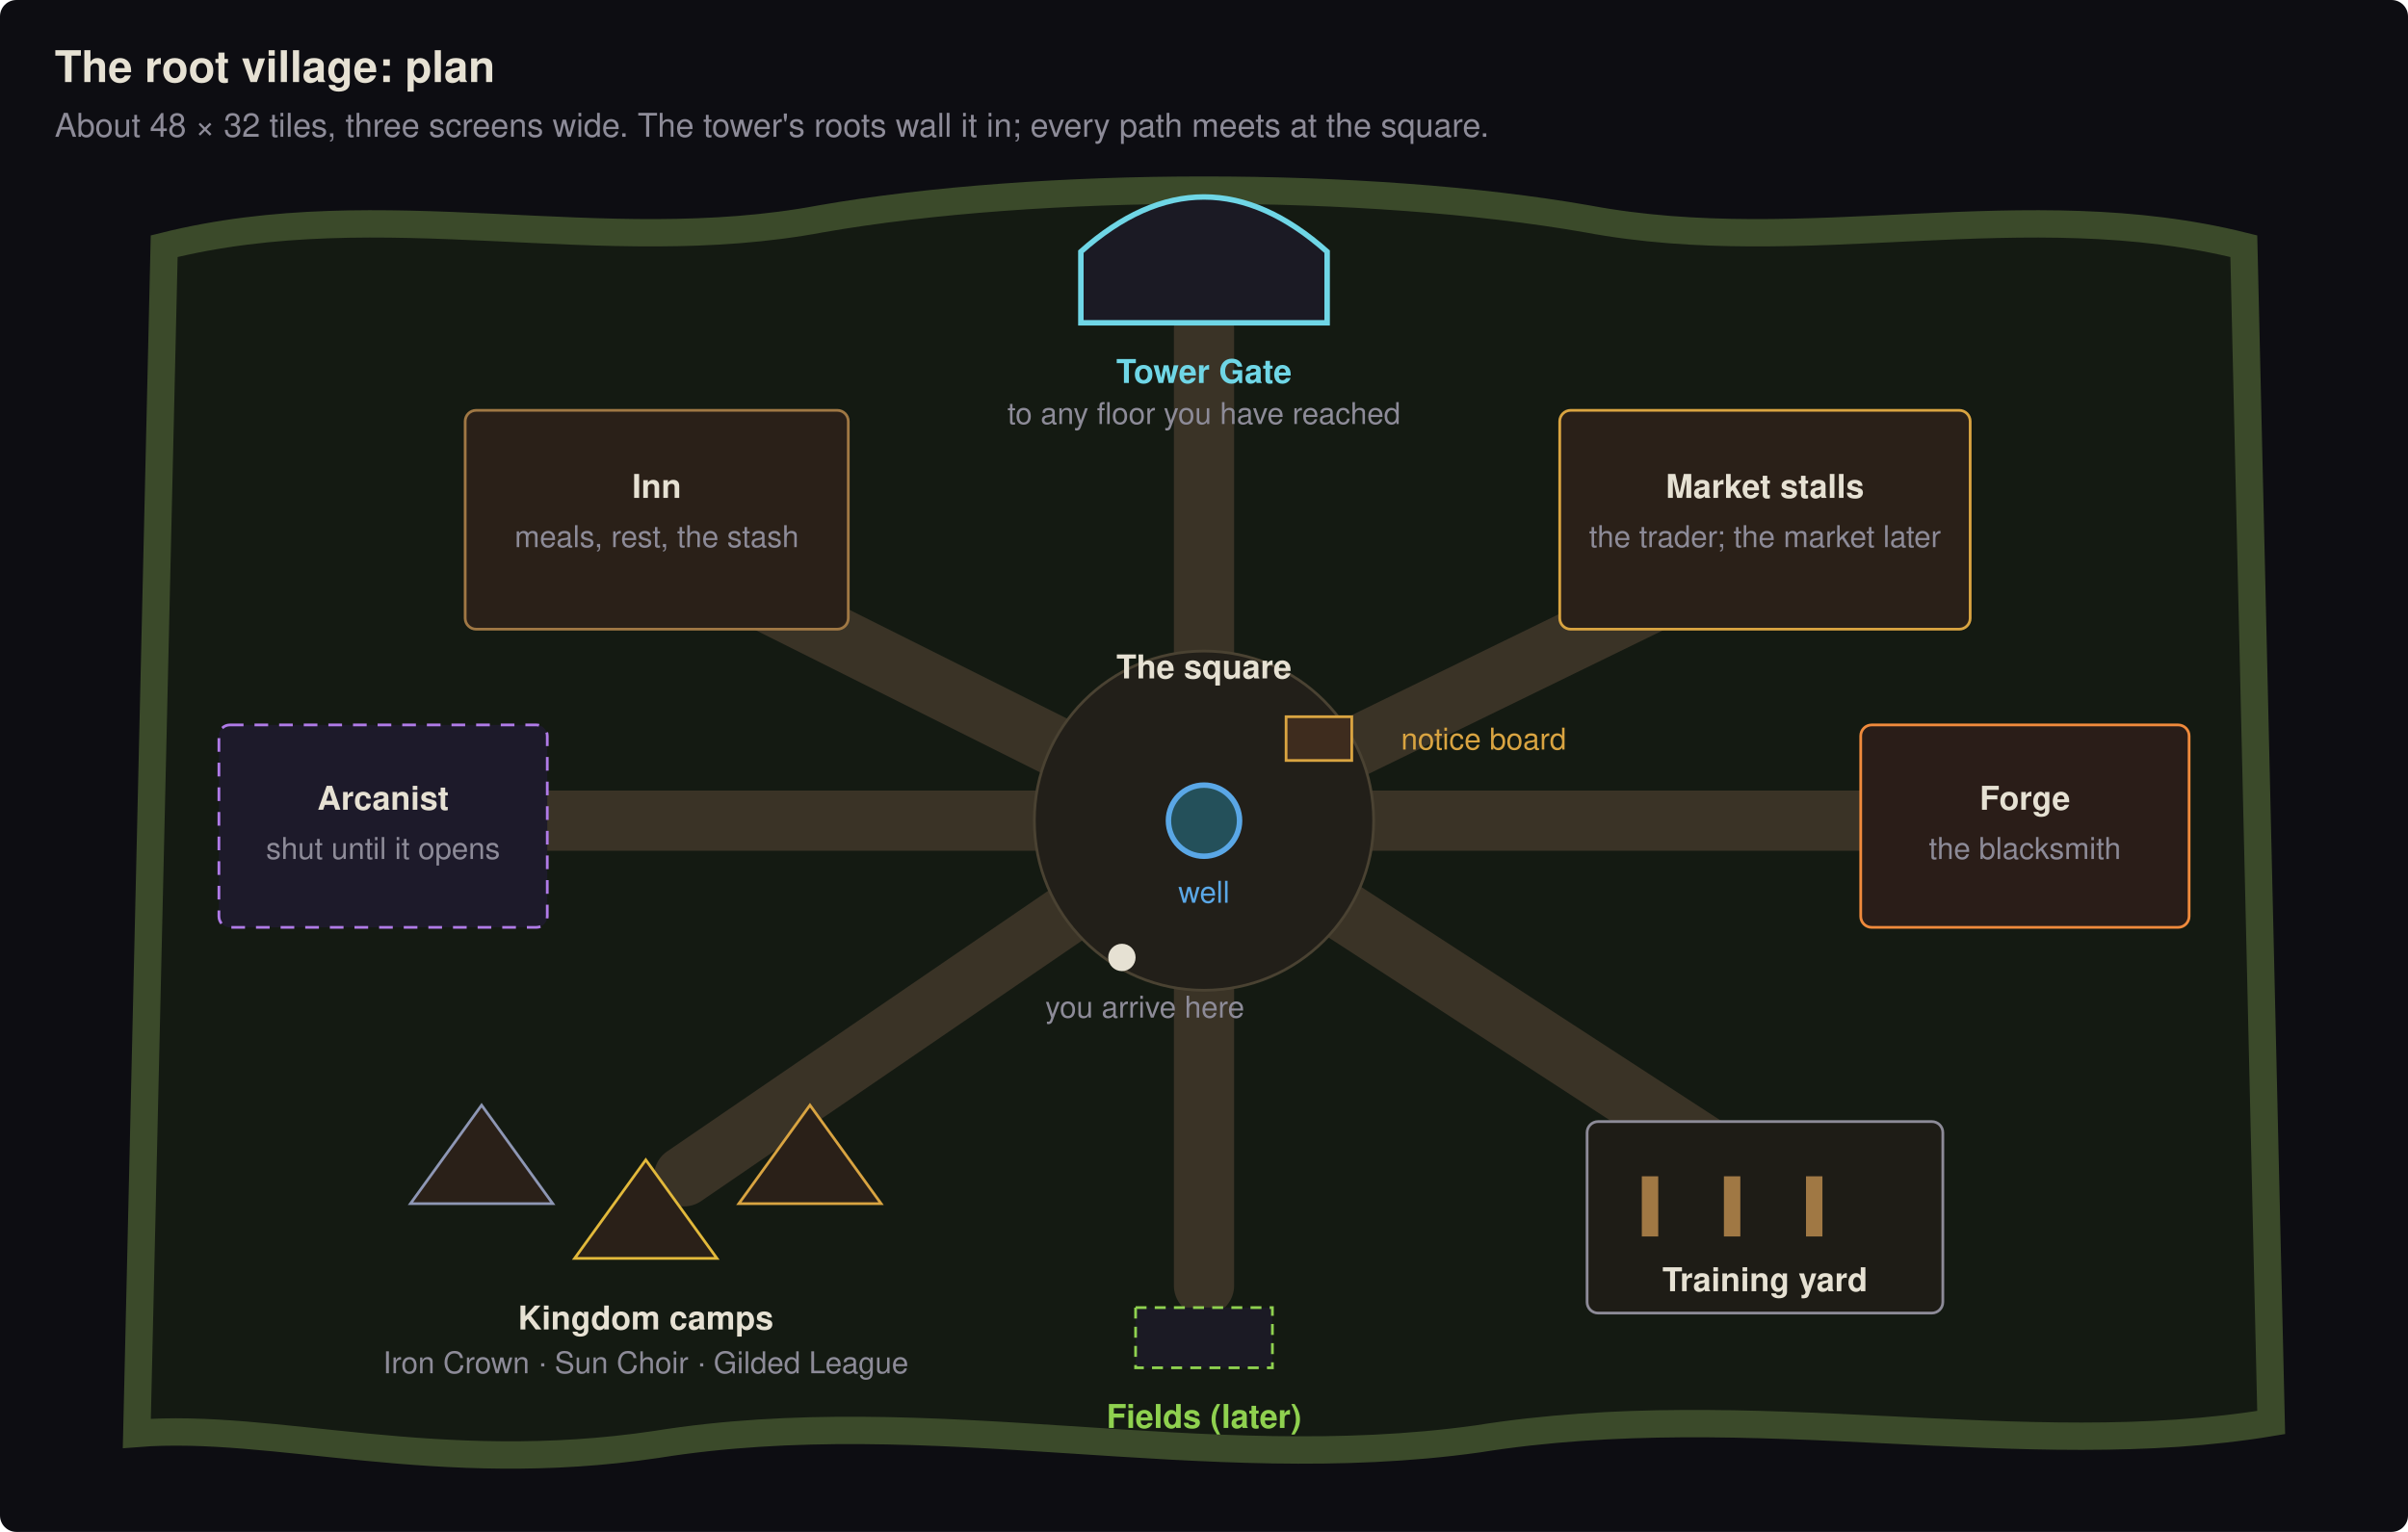
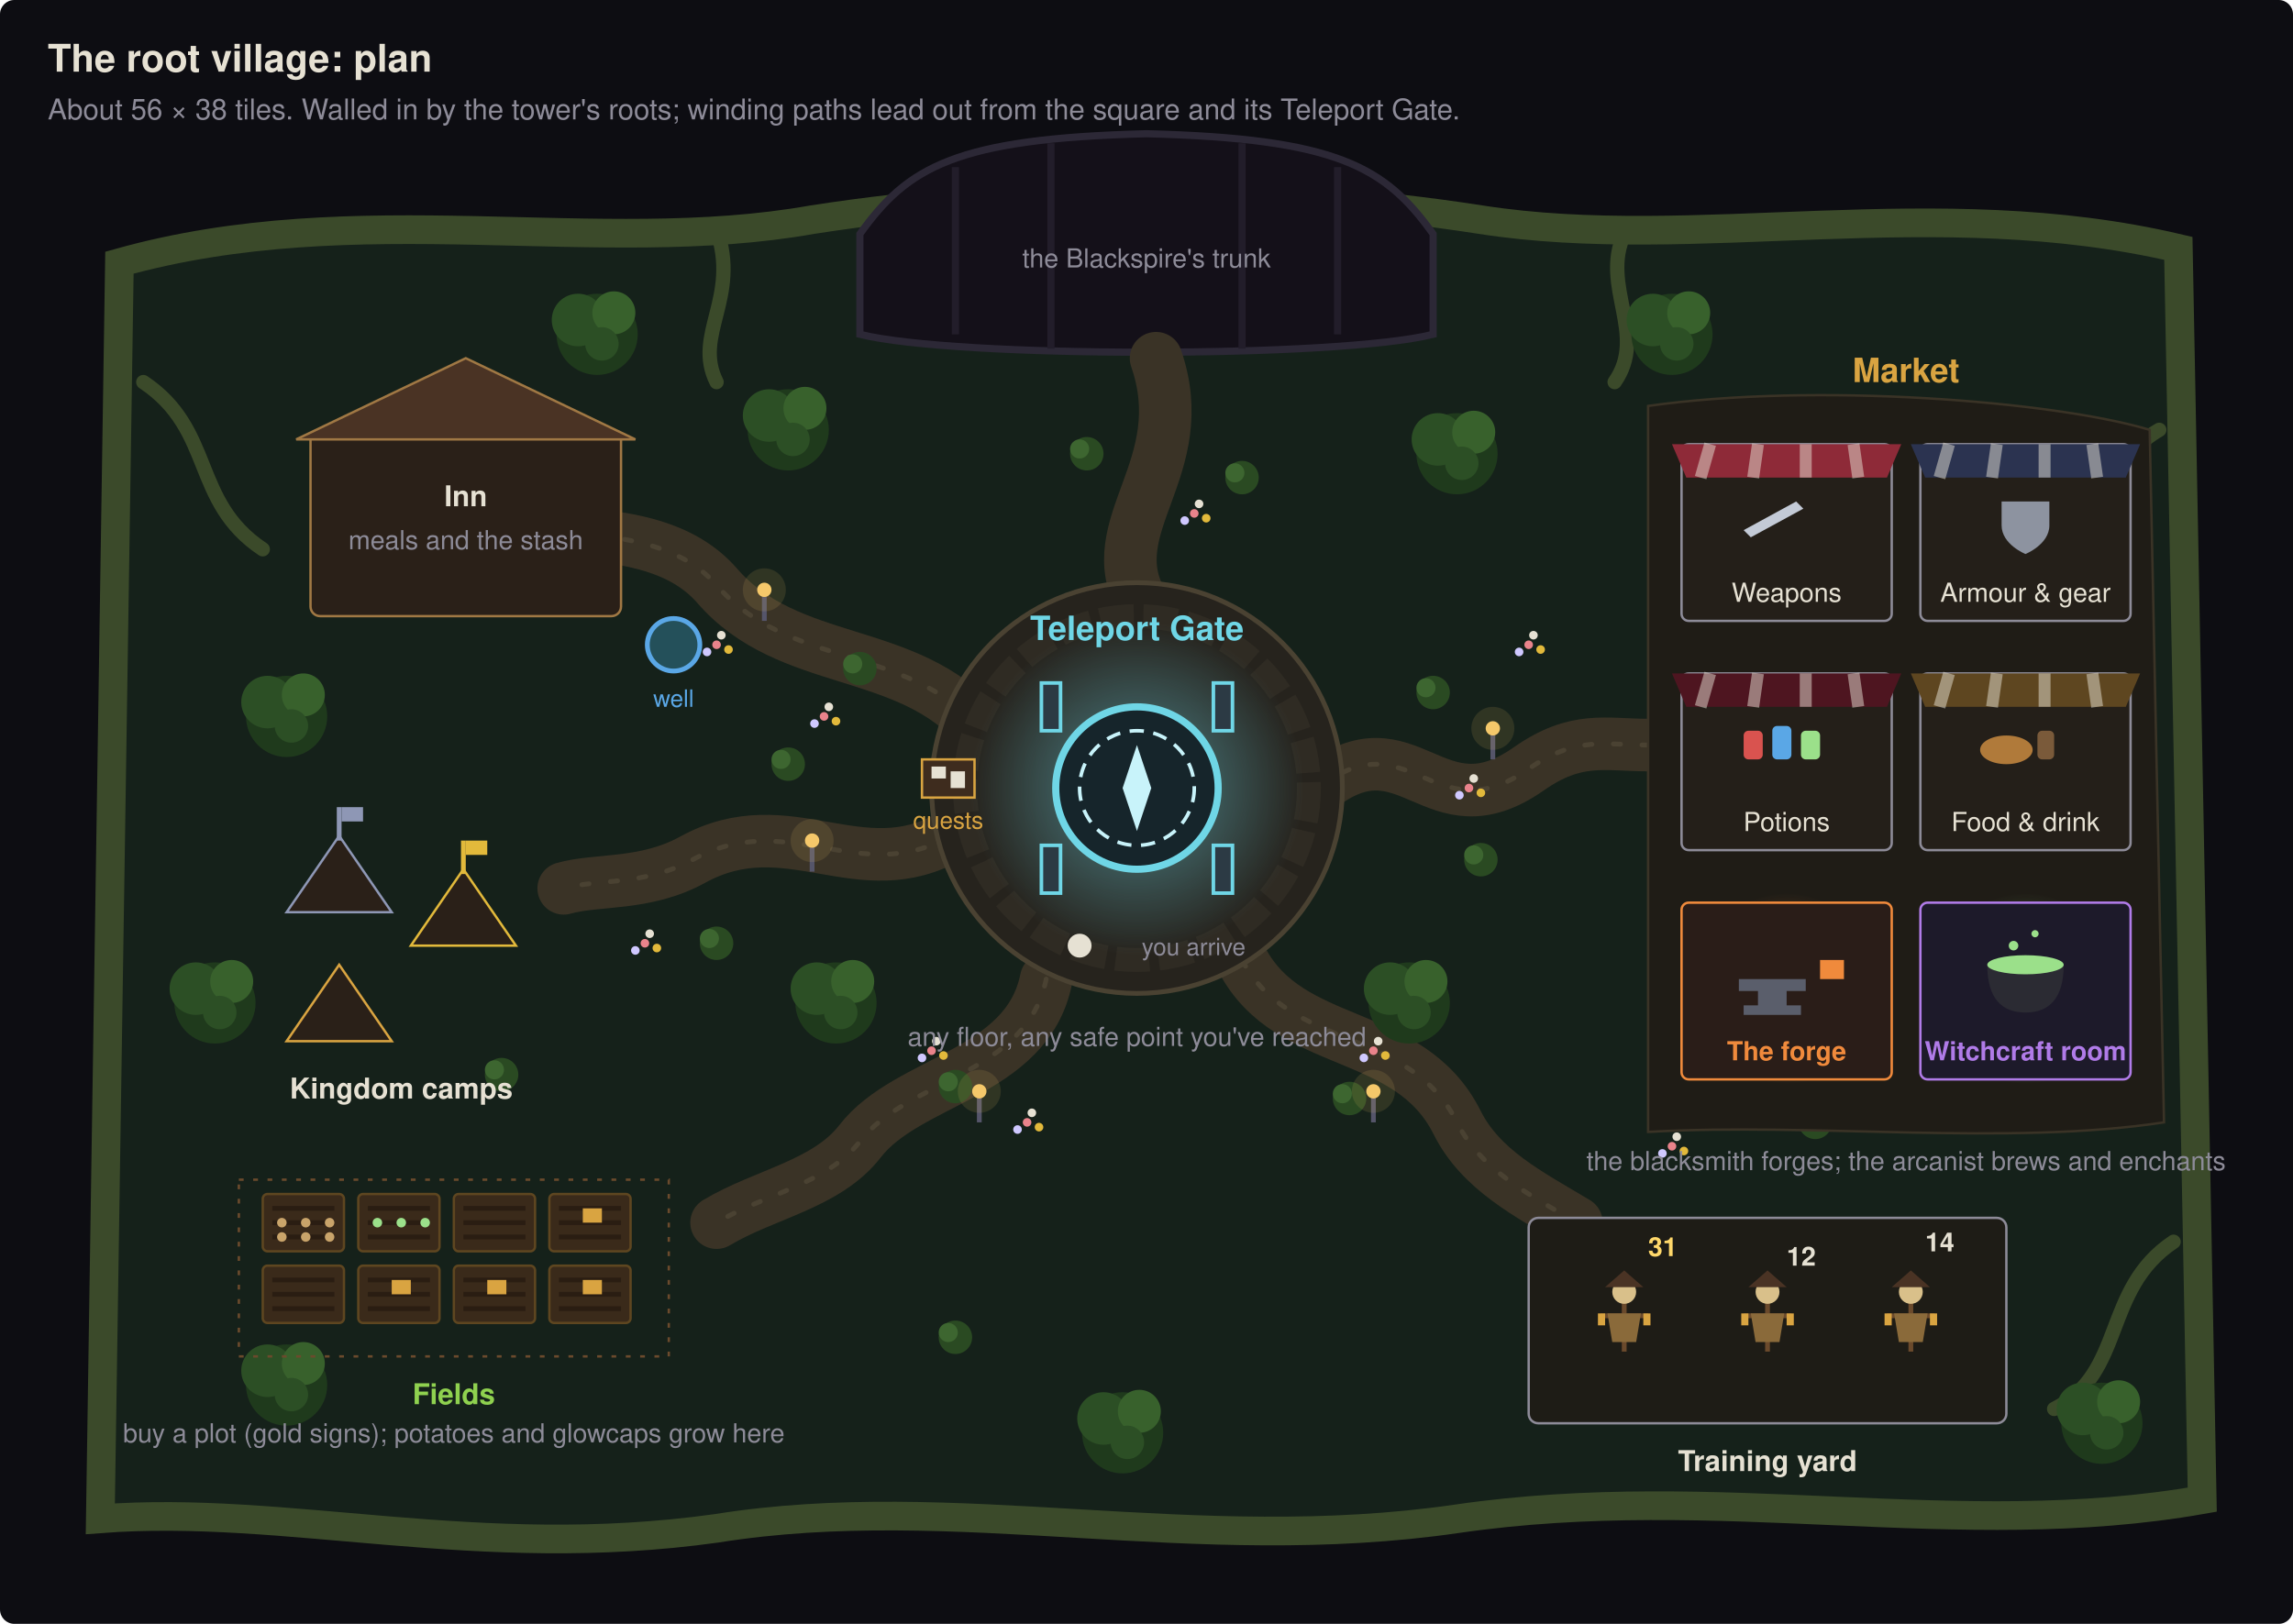
- <svg xmlns="http://www.w3.org/2000/svg" width="880" height="560" viewBox="0 0 880 560" role="img" aria-label="Plan of the root village: the Tower Gate in the roots to the north, the square with the well and notice board in the middle, the inn and stash to the north-west, the trader's stalls to the north-east, the forge to the east, the arcanist's hut to the west, the kingdom camps to the south-west, the training yard to the south-east and the closed fields gate to the south">
-   <rect width="880" height="560" rx="6" fill="#0d0d12" />
+ <svg xmlns="http://www.w3.org/2000/svg" width="960" height="680" viewBox="0 0 960 680" role="img" aria-label="Plan of the root village. The Teleport Gate stands glowing in the middle of the square, below the tower's trunk. Winding paths lined with trees, shrubs and flowers lead to the inn and well in the north-west, the market of six stalls in the east (weapons, armour and gear, potions, food and drink, the forge, and the witchcraft room), the kingdom camps in the west, the fields of plots for sale in the south-west, and the training yard with scarecrow dummies in the south-east.">
+   <defs>
+     <radialGradient id="glow">
+       <stop offset="0" stop-color="#6fd6e6" stop-opacity=".55" />
+       <stop offset="1" stop-color="#6fd6e6" stop-opacity="0" />
+     </radialGradient>
+     <radialGradient id="fire">
+       <stop offset="0" stop-color="#f08a3c" stop-opacity=".6" />
+       <stop offset="1" stop-color="#f08a3c" stop-opacity="0" />
+     </radialGradient>
+     <radialGradient id="brew">
+       <stop offset="0" stop-color="#9be08a" stop-opacity=".55" />
+       <stop offset="1" stop-color="#9be08a" stop-opacity="0" />
+     </radialGradient>
+     <g id="tree">
+       <circle r="17" fill="#1f3a1c" />
+       <circle cx="-8" cy="-6" r="11" fill="#2c4f25" />
+       <circle cx="7" cy="-9" r="9" fill="#38612c" />
+       <circle cx="2" cy="4" r="7" fill="#2c4f25" />
+     </g>
+     <g id="shrub">
+       <circle r="7" fill="#2a4a22" />
+       <circle cx="-3" cy="-2" r="4" fill="#3d6630" />
+     </g>
+     <g id="flowers">
+       <circle r="1.8" fill="#e9838b" />
+       <circle cx="5" cy="2" r="1.8" fill="#e2b93b" />
+       <circle cx="-4" cy="3" r="1.8" fill="#cfc8ff" />
+       <circle cx="2" cy="-4" r="1.8" fill="#e6e1d3" />
+     </g>
+     <g id="lamp">
+       <rect x="-1" y="-12" width="2" height="12" fill="#55556a" />
+       <circle cy="-13" r="3" fill="#f5c86a" />
+       <circle cy="-13" r="9" fill="#f5c86a" opacity=".12" />
+     </g>
+     <g id="scarecrow">
+       <rect x="-1" y="-4" width="2" height="22" fill="#6b4a2c" />
+       <rect x="-10" y="2" width="20" height="2" fill="#6b4a2c" />
+       <path d="M-7,2 h14 l-2,12 h-10 z" fill="#8a6a3a" />
+       <circle cy="-7" r="5" fill="#d9c08a" />
+       <path d="M-8,-9 h16 l-8,-7 z" fill="#4a3324" />
+       <rect x="-11" y="2" width="3" height="5" fill="#d9a441" />
+       <rect x="8" y="2" width="3" height="5" fill="#d9a441" />
+     </g>
+     <g id="plot">
+       <rect width="34" height="24" rx="2" fill="#3a2a1a" stroke="#5e4620" />
+       <path d="M4,6 h26 M4,12 h26 M4,18 h26" stroke="#2a1d12" stroke-width="2" />
+     </g>
+   </defs>
+   <rect width="960" height="680" rx="6" fill="#0d0d12" />
  <g font-family="system-ui,-apple-system,Segoe UI,Helvetica,Arial,sans-serif" font-size="12" fill="#e6e1d3">
    <text x="20" y="30" font-size="16" font-weight="600">The root village: plan</text>
-     <text x="20" y="50" fill="#8d8b98">About 48 × 32 tiles, three screens wide. The tower's roots wall it in; every path meets at the square.</text>
-     <path d="M60,90 C140,70 220,95 300,80 C380,66 500,66 580,80 C660,95 740,70 820,90 L830,520 C740,535 640,510 540,526 C440,540 340,512 240,528 C160,540 100,520 50,524 Z" fill="#141a12" stroke="#3b4a2a" stroke-width="10" />
-     <g stroke="#3a3326" stroke-width="22" stroke-linecap="round" fill="none">
-       <path d="M440,120 V470" />
-       <path d="M150,300 H740" />
-       <path d="M440,300 L250,430" />
-       <path d="M440,300 L640,430" />
-       <path d="M440,300 L240,200" />
-       <path d="M440,300 L645,200" />
-     </g>
-     <path d="M395,118 V92 Q440,52 485,92 V118 Z" fill="#1b1a24" stroke="#6fd6e6" stroke-width="2" />
-     <text x="440" y="140" text-anchor="middle" font-weight="600" fill="#6fd6e6">Tower Gate</text>
-     <text x="440" y="155" text-anchor="middle" fill="#8d8b98" font-size="11">to any floor you have reached</text>
-     <circle cx="440" cy="300" r="62" fill="#221f19" stroke="#4a4232" />
-     <circle cx="440" cy="300" r="13" fill="#24505a" stroke="#5aa7e6" stroke-width="2" />
-     <text x="440" y="330" text-anchor="middle" font-size="11" fill="#5aa7e6">well</text>
-     <rect x="470" y="262" width="24" height="16" fill="#3e2c1e" stroke="#d9a441" />
-     <text x="512" y="274" font-size="11" fill="#d9a441">notice board</text>
-     <text x="440" y="248" text-anchor="middle" font-weight="600">The square</text>
-     <circle cx="410" cy="350" r="5" fill="#e6e1d3" />
-     <text x="382" y="372" font-size="11" fill="#8d8b98">you arrive here</text>
-     <g font-weight="600">
-       <rect x="170" y="150" width="140" height="80" rx="4" fill="#2a2018" stroke="#a07844" />
-       <text x="240" y="182" text-anchor="middle">Inn</text>
-       <text x="240" y="200" text-anchor="middle" font-weight="400" font-size="11" fill="#8d8b98">meals, rest, the stash</text>
-       <rect x="570" y="150" width="150" height="80" rx="4" fill="#2a2018" stroke="#d9a441" />
-       <text x="645" y="182" text-anchor="middle">Market stalls</text>
-       <text x="645" y="200" text-anchor="middle" font-weight="400" font-size="11" fill="#8d8b98">the trader; the market later</text>
-       <rect x="680" y="265" width="120" height="74" rx="4" fill="#2a1d18" stroke="#f08a3c" />
-       <text x="740" y="296" text-anchor="middle">Forge</text>
-       <text x="740" y="314" text-anchor="middle" font-weight="400" font-size="11" fill="#8d8b98">the blacksmith</text>
-       <rect x="80" y="265" width="120" height="74" rx="4" fill="#1d1a2a" stroke="#b07be8" stroke-dasharray="5 4" />
-       <text x="140" y="296" text-anchor="middle">Arcanist</text>
-       <text x="140" y="314" text-anchor="middle" font-weight="400" font-size="11" fill="#8d8b98">shut until it opens</text>
-       <g fill="#2a2018">
-         <path d="M150,440 l26,-36 l26,36 z" stroke="#8e97b5" />
-         <path d="M210,460 l26,-36 l26,36 z" stroke="#e2b93b" />
-         <path d="M270,440 l26,-36 l26,36 z" stroke="#d9a441" />
-       </g>
-       <text x="236" y="486" text-anchor="middle">Kingdom camps</text>
-       <text x="236" y="502" text-anchor="middle" font-weight="400" font-size="11" fill="#8d8b98">Iron Crown · Sun Choir · Gilded League</text>
-       <rect x="580" y="410" width="130" height="70" rx="4" fill="#1e1c16" stroke="#8d8b98" />
-       <g fill="#a07844">
-         <rect x="600" y="430" width="6" height="22" />
-         <rect x="630" y="430" width="6" height="22" />
-         <rect x="660" y="430" width="6" height="22" />
-       </g>
-       <text x="645" y="472" text-anchor="middle">Training yard</text>
-       <rect x="415" y="478" width="50" height="22" fill="#1b1a24" stroke="#8fd14f" stroke-dasharray="4 3" />
-       <text x="440" y="522" text-anchor="middle" fill="#8fd14f">Fields (later)</text>
-     </g>
+     <text x="20" y="50" fill="#8d8b98">About 56 × 38 tiles. Walled in by the tower's roots; winding paths lead out from the square and its Teleport Gate.</text>
+     <path d="M50,110 C150,82 250,108 340,92 C430,78 530,78 620,92 C710,106 810,80 912,104 L922,628 C820,646 720,620 610,636 C500,652 400,624 300,640 C200,654 120,630 42,636 Z" fill="#15211a" stroke="#3b4a2a" stroke-width="12" />
+     <g stroke="#3b4a2a" stroke-width="6" fill="none" stroke-linecap="round">
+       <path d="M60,160 C90,180 80,210 110,230" />
+       <path d="M904,180 C870,200 885,240 850,260" />
+       <path d="M300,96 C310,125 290,140 300,160" />
+       <path d="M680,98 C670,120 690,140 676,160" />
+       <path d="M910,520 C880,540 890,575 860,590" />
+     </g>
+     <path d="M360,98 C380,70 400,58 480,56 C560,58 580,70 600,98 L600,140 C560,150 400,150 360,140 Z" fill="#141019" stroke="#2c2836" stroke-width="3" />
+     <path d="M400,70 V140 M440,60 V146 M520,60 V146 M560,70 V140" stroke="#221d2a" stroke-width="3" />
+     <text x="480" y="112" text-anchor="middle" fill="#8d8b98" font-size="11">the Blackspire's trunk</text>
+     <g fill="none" stroke-linecap="round">
+       <g stroke="#3a3326" stroke-width="22">
+         <path d="M410,305 C380,270 330,280 300,245 C285,228 262,226 250,224" />
+         <path d="M552,330 C590,300 600,350 640,322 C660,308 672,312 690,312" />
+         <path d="M398,350 C360,372 330,338 290,360 C270,371 250,368 236,372" />
+         <path d="M438,410 C430,450 380,452 360,478 C346,496 320,500 300,512" />
+         <path d="M520,402 C540,440 590,430 610,470 C620,490 640,500 660,512" />
+         <path d="M478,252 C460,220 500,196 484,150" />
+       </g>
+       <g stroke="#4a4232" stroke-width="2" stroke-dasharray="3 9">
+         <path d="M410,305 C380,270 330,280 300,245 C285,228 262,226 250,224" />
+         <path d="M552,330 C590,300 600,350 640,322 C660,308 672,312 690,312" />
+         <path d="M398,350 C360,372 330,338 290,360 C270,371 250,368 236,372" />
+         <path d="M438,410 C430,450 380,452 360,478 C346,496 320,500 300,512" />
+         <path d="M520,402 C540,440 590,430 610,470 C620,490 640,500 660,512" />
+       </g>
+     </g>
+     <g>
+       <use href="#tree" x="120" y="300" />
+       <use href="#tree" x="90" y="420" />
+       <use href="#tree" x="330" y="180" />
+       <use href="#tree" x="610" y="190" />
+       <use href="#tree" x="350" y="420" />
+       <use href="#tree" x="590" y="420" />
+       <use href="#tree" x="800" y="560" />
+       <use href="#tree" x="120" y="580" />
+       <use href="#tree" x="700" y="140" />
+       <use href="#tree" x="250" y="140" />
+       <use href="#tree" x="880" y="596" />
+       <use href="#tree" x="470" y="600" />
+       <use href="#shrub" x="360" y="280" />
+       <use href="#shrub" x="330" y="320" />
+       <use href="#shrub" x="600" y="290" />
+       <use href="#shrub" x="620" y="360" />
+       <use href="#shrub" x="400" y="455" />
+       <use href="#shrub" x="565" y="460" />
+       <use href="#shrub" x="300" y="395" />
+       <use href="#shrub" x="455" y="190" />
+       <use href="#shrub" x="520" y="200" />
+       <use href="#shrub" x="210" y="450" />
+       <use href="#shrub" x="760" y="470" />
+       <use href="#shrub" x="400" y="560" />
+       <use href="#flowers" x="345" y="300" />
+       <use href="#flowers" x="615" y="330" />
+       <use href="#flowers" x="390" y="440" />
+       <use href="#flowers" x="575" y="440" />
+       <use href="#flowers" x="300" y="270" />
+       <use href="#flowers" x="500" y="215" />
+       <use href="#flowers" x="270" y="395" />
+       <use href="#flowers" x="700" y="480" />
+       <use href="#flowers" x="430" y="470" />
+       <use href="#flowers" x="640" y="270" />
+       <use href="#lamp" x="320" y="260" />
+       <use href="#lamp" x="625" y="318" />
+       <use href="#lamp" x="340" y="365" />
+       <use href="#lamp" x="410" y="470" />
+       <use href="#lamp" x="575" y="470" />
+     </g>
+     <circle cx="476" cy="330" r="86" fill="#26231d" stroke="#4a4232" stroke-width="2" />
+     <circle cx="476" cy="330" r="72" fill="none" stroke="#2f2b23" stroke-width="10" stroke-dasharray="14 4" />
+     <circle cx="476" cy="330" r="70" fill="url(#glow)" />
+     <circle cx="476" cy="330" r="34" fill="#16252b" stroke="#6fd6e6" stroke-width="3" />
+     <circle cx="476" cy="330" r="24" fill="none" stroke="#c8f3fa" stroke-width="1.5" stroke-dasharray="6 4" />
+     <g fill="#2c3a44" stroke="#6fd6e6" stroke-width="1.5">
+       <rect x="436" y="286" width="8" height="20" />
+       <rect x="508" y="286" width="8" height="20" />
+       <rect x="436" y="354" width="8" height="20" />
+       <rect x="508" y="354" width="8" height="20" />
+     </g>
+     <path d="M476,312 l6,18 l-6,18 l-6,-18 z" fill="#c8f3fa" />
+     <text x="476" y="268" text-anchor="middle" font-weight="700" font-size="14" fill="#6fd6e6">Teleport Gate</text>
+     <text x="476" y="438" text-anchor="middle" fill="#8d8b98" font-size="11">any floor, any safe point you've reached</text>
+     <rect x="386" y="318" width="22" height="16" fill="#3e2c1e" stroke="#d9a441" />
+     <rect x="390" y="321" width="6" height="5" fill="#e6e1d3" />
+     <rect x="398" y="323" width="6" height="7" fill="#e6e1d3" />
+     <text x="397" y="347" text-anchor="middle" font-size="10" fill="#d9a441">quests</text>
+     <circle cx="452" cy="396" r="5" fill="#e6e1d3" />
+     <text x="478" y="400" font-size="10" fill="#8d8b98">you arrive</text>
+     <rect x="130" y="180" width="130" height="78" rx="4" fill="#2a2018" stroke="#a07844" />
+     <path d="M124,184 L195,150 L266,184 Z" fill="#4a3324" stroke="#a07844" />
+     <text x="195" y="212" text-anchor="middle" font-weight="600">Inn</text>
+     <text x="195" y="230" text-anchor="middle" font-size="11" fill="#8d8b98">meals and the stash</text>
+     <circle cx="282" cy="270" r="11" fill="#24505a" stroke="#5aa7e6" stroke-width="2" />
+     <text x="282" y="296" text-anchor="middle" font-size="10" fill="#5aa7e6">well</text>
+     <path d="M690,170 C760,160 860,168 900,180 L906,470 C840,480 760,470 690,474 Z" fill="#1f1c16" stroke="#3a3326" />
+     <text x="798" y="160" text-anchor="middle" font-weight="700" font-size="14" fill="#d9a441">Market</text>
+     <g font-size="11">
+       <g>
+         <rect x="704" y="186" width="88" height="74" rx="3" fill="#241f19" stroke="#8d8b98" />
+         <path d="M700,186 h96 l-6,14 h-84 z" fill="#8e2a38" />
+         <path d="M716,186 l-4,14 M736,186 l-2,14 M756,186 v14 M776,186 l2,14" stroke="#e6e1d3" stroke-width="5" opacity=".5" />
+         <path d="M730,222 l22,-12 l3,3 l-22,12 z" fill="#c3cad6" />
+         <text x="748" y="252" text-anchor="middle">Weapons</text>
+       </g>
+       <g>
+         <rect x="804" y="186" width="88" height="74" rx="3" fill="#241f19" stroke="#8d8b98" />
+         <path d="M800,186 h96 l-6,14 h-84 z" fill="#2b3350" />
+         <path d="M816,186 l-4,14 M836,186 l-2,14 M856,186 v14 M876,186 l2,14" stroke="#e6e1d3" stroke-width="5" opacity=".5" />
+         <path d="M838,210 h20 v10 c0,8 -10,12 -10,12 c0,0 -10,-4 -10,-12 z" fill="#8d93a0" />
+         <text x="848" y="252" text-anchor="middle">Armour &amp; gear</text>
+       </g>
+       <g>
+         <rect x="704" y="282" width="88" height="74" rx="3" fill="#241f19" stroke="#8d8b98" />
+         <path d="M700,282 h96 l-6,14 h-84 z" fill="#4e1520" />
+         <path d="M716,282 l-4,14 M736,282 l-2,14 M756,282 v14 M776,282 l2,14" stroke="#e6e1d3" stroke-width="5" opacity=".5" />
+         <rect x="730" y="306" width="8" height="12" rx="2" fill="#d9534f" />
+         <rect x="742" y="304" width="8" height="14" rx="2" fill="#5aa7e6" />
+         <rect x="754" y="306" width="8" height="12" rx="2" fill="#9be08a" />
+         <text x="748" y="348" text-anchor="middle">Potions</text>
+       </g>
+       <g>
+         <rect x="804" y="282" width="88" height="74" rx="3" fill="#241f19" stroke="#8d8b98" />
+         <path d="M800,282 h96 l-6,14 h-84 z" fill="#5e4620" />
+         <path d="M816,282 l-4,14 M836,282 l-2,14 M856,282 v14 M876,282 l2,14" stroke="#e6e1d3" stroke-width="5" opacity=".5" />
+         <ellipse cx="840" cy="314" rx="11" ry="6" fill="#b07a3a" />
+         <rect x="853" y="306" width="7" height="12" rx="2" fill="#7a5a3a" />
+         <text x="848" y="348" text-anchor="middle">Food &amp; drink</text>
+       </g>
+       <g>
+         <circle cx="748" cy="414" r="40" fill="url(#fire)" />
+         <rect x="704" y="378" width="88" height="74" rx="3" fill="#2a1d18" stroke="#f08a3c" />
+         <path d="M728,410 h28 v5 h-8 v6 h6 v4 h-24 v-4 h6 v-6 h-8 z" fill="#5a5e6b" />
+         <rect x="762" y="402" width="10" height="8" fill="#f08a3c" />
+         <text x="748" y="444" text-anchor="middle" font-weight="600" fill="#f08a3c">The forge</text>
+       </g>
+       <g>
+         <circle cx="848" cy="414" r="40" fill="url(#brew)" />
+         <rect x="804" y="378" width="88" height="74" rx="3" fill="#1d1a2a" stroke="#b07be8" />
+         <path d="M832,404 h32 c0,14 -6,20 -16,20 c-10,0 -16,-6 -16,-20 z" fill="#2b2b33" />
+         <ellipse cx="848" cy="404" rx="16" ry="4" fill="#9be08a" />
+         <circle cx="843" cy="396" r="2" fill="#9be08a" />
+         <circle cx="852" cy="391" r="1.5" fill="#9be08a" />
+         <text x="848" y="444" text-anchor="middle" font-weight="600" fill="#b07be8">Witchcraft room</text>
+       </g>
+     </g>
+     <text x="798" y="490" text-anchor="middle" font-size="11" fill="#8d8b98">the blacksmith forges; the arcanist brews and enchants</text>
+     <g>
+       <path d="M120,382 l22,-32 l22,32 z" fill="#2a2018" stroke="#8e97b5" />
+       <path d="M172,396 l22,-32 l22,32 z" fill="#2a2018" stroke="#e2b93b" />
+       <path d="M120,436 l22,-32 l22,32 z" fill="#2a2018" stroke="#d9a441" />
+       <rect x="141" y="338" width="2" height="14" fill="#8e97b5" />
+       <rect x="143" y="338" width="9" height="6" fill="#8e97b5" />
+       <rect x="193" y="352" width="2" height="14" fill="#e2b93b" />
+       <rect x="195" y="352" width="9" height="6" fill="#e2b93b" />
+     </g>
+     <text x="168" y="460" text-anchor="middle" font-weight="600">Kingdom camps</text>
+     <g>
+       <use href="#plot" x="110" y="500" />
+       <use href="#plot" x="150" y="500" />
+       <use href="#plot" x="190" y="500" />
+       <use href="#plot" x="230" y="500" />
+       <use href="#plot" x="110" y="530" />
+       <use href="#plot" x="150" y="530" />
+       <use href="#plot" x="190" y="530" />
+       <use href="#plot" x="230" y="530" />
+       <g fill="#c9a46a">
+         <circle cx="118" cy="512" r="2" />
+         <circle cx="128" cy="512" r="2" />
+         <circle cx="138" cy="512" r="2" />
+         <circle cx="118" cy="518" r="2" />
+         <circle cx="128" cy="518" r="2" />
+         <circle cx="138" cy="518" r="2" />
+       </g>
+       <g fill="#9be08a">
+         <circle cx="158" cy="512" r="2" />
+         <circle cx="168" cy="512" r="2" />
+         <circle cx="178" cy="512" r="2" />
+       </g>
+       <g fill="#d9a441">
+         <rect x="204" y="536" width="8" height="6" />
+         <rect x="244" y="536" width="8" height="6" />
+         <rect x="244" y="506" width="8" height="6" />
+         <rect x="164" y="536" width="8" height="6" />
+       </g>
+       <path d="M100,494 h180 v74 h-180 z" fill="none" stroke="#6b4a2c" stroke-dasharray="2 4" />
+     </g>
+     <text x="190" y="588" text-anchor="middle" font-weight="600" fill="#8fd14f">Fields</text>
+     <text x="190" y="604" text-anchor="middle" font-size="11" fill="#8d8b98">buy a plot (gold signs); potatoes and glowcaps grow here</text>
+     <rect x="640" y="510" width="200" height="86" rx="4" fill="#1e1c16" stroke="#8d8b98" />
+     <use href="#scarecrow" x="680" y="548" />
+     <use href="#scarecrow" x="740" y="548" />
+     <use href="#scarecrow" x="800" y="548" />
+     <text x="690" y="526" font-size="11" font-weight="700" fill="#ffd86a">31</text>
+     <text x="748" y="530" font-size="11" font-weight="700" fill="#e6e1d3">12</text>
+     <text x="806" y="524" font-size="11" font-weight="700" fill="#e6e1d3">14</text>
+     <text x="740" y="616" text-anchor="middle" font-weight="600">Training yard</text>
  </g>
</svg>
